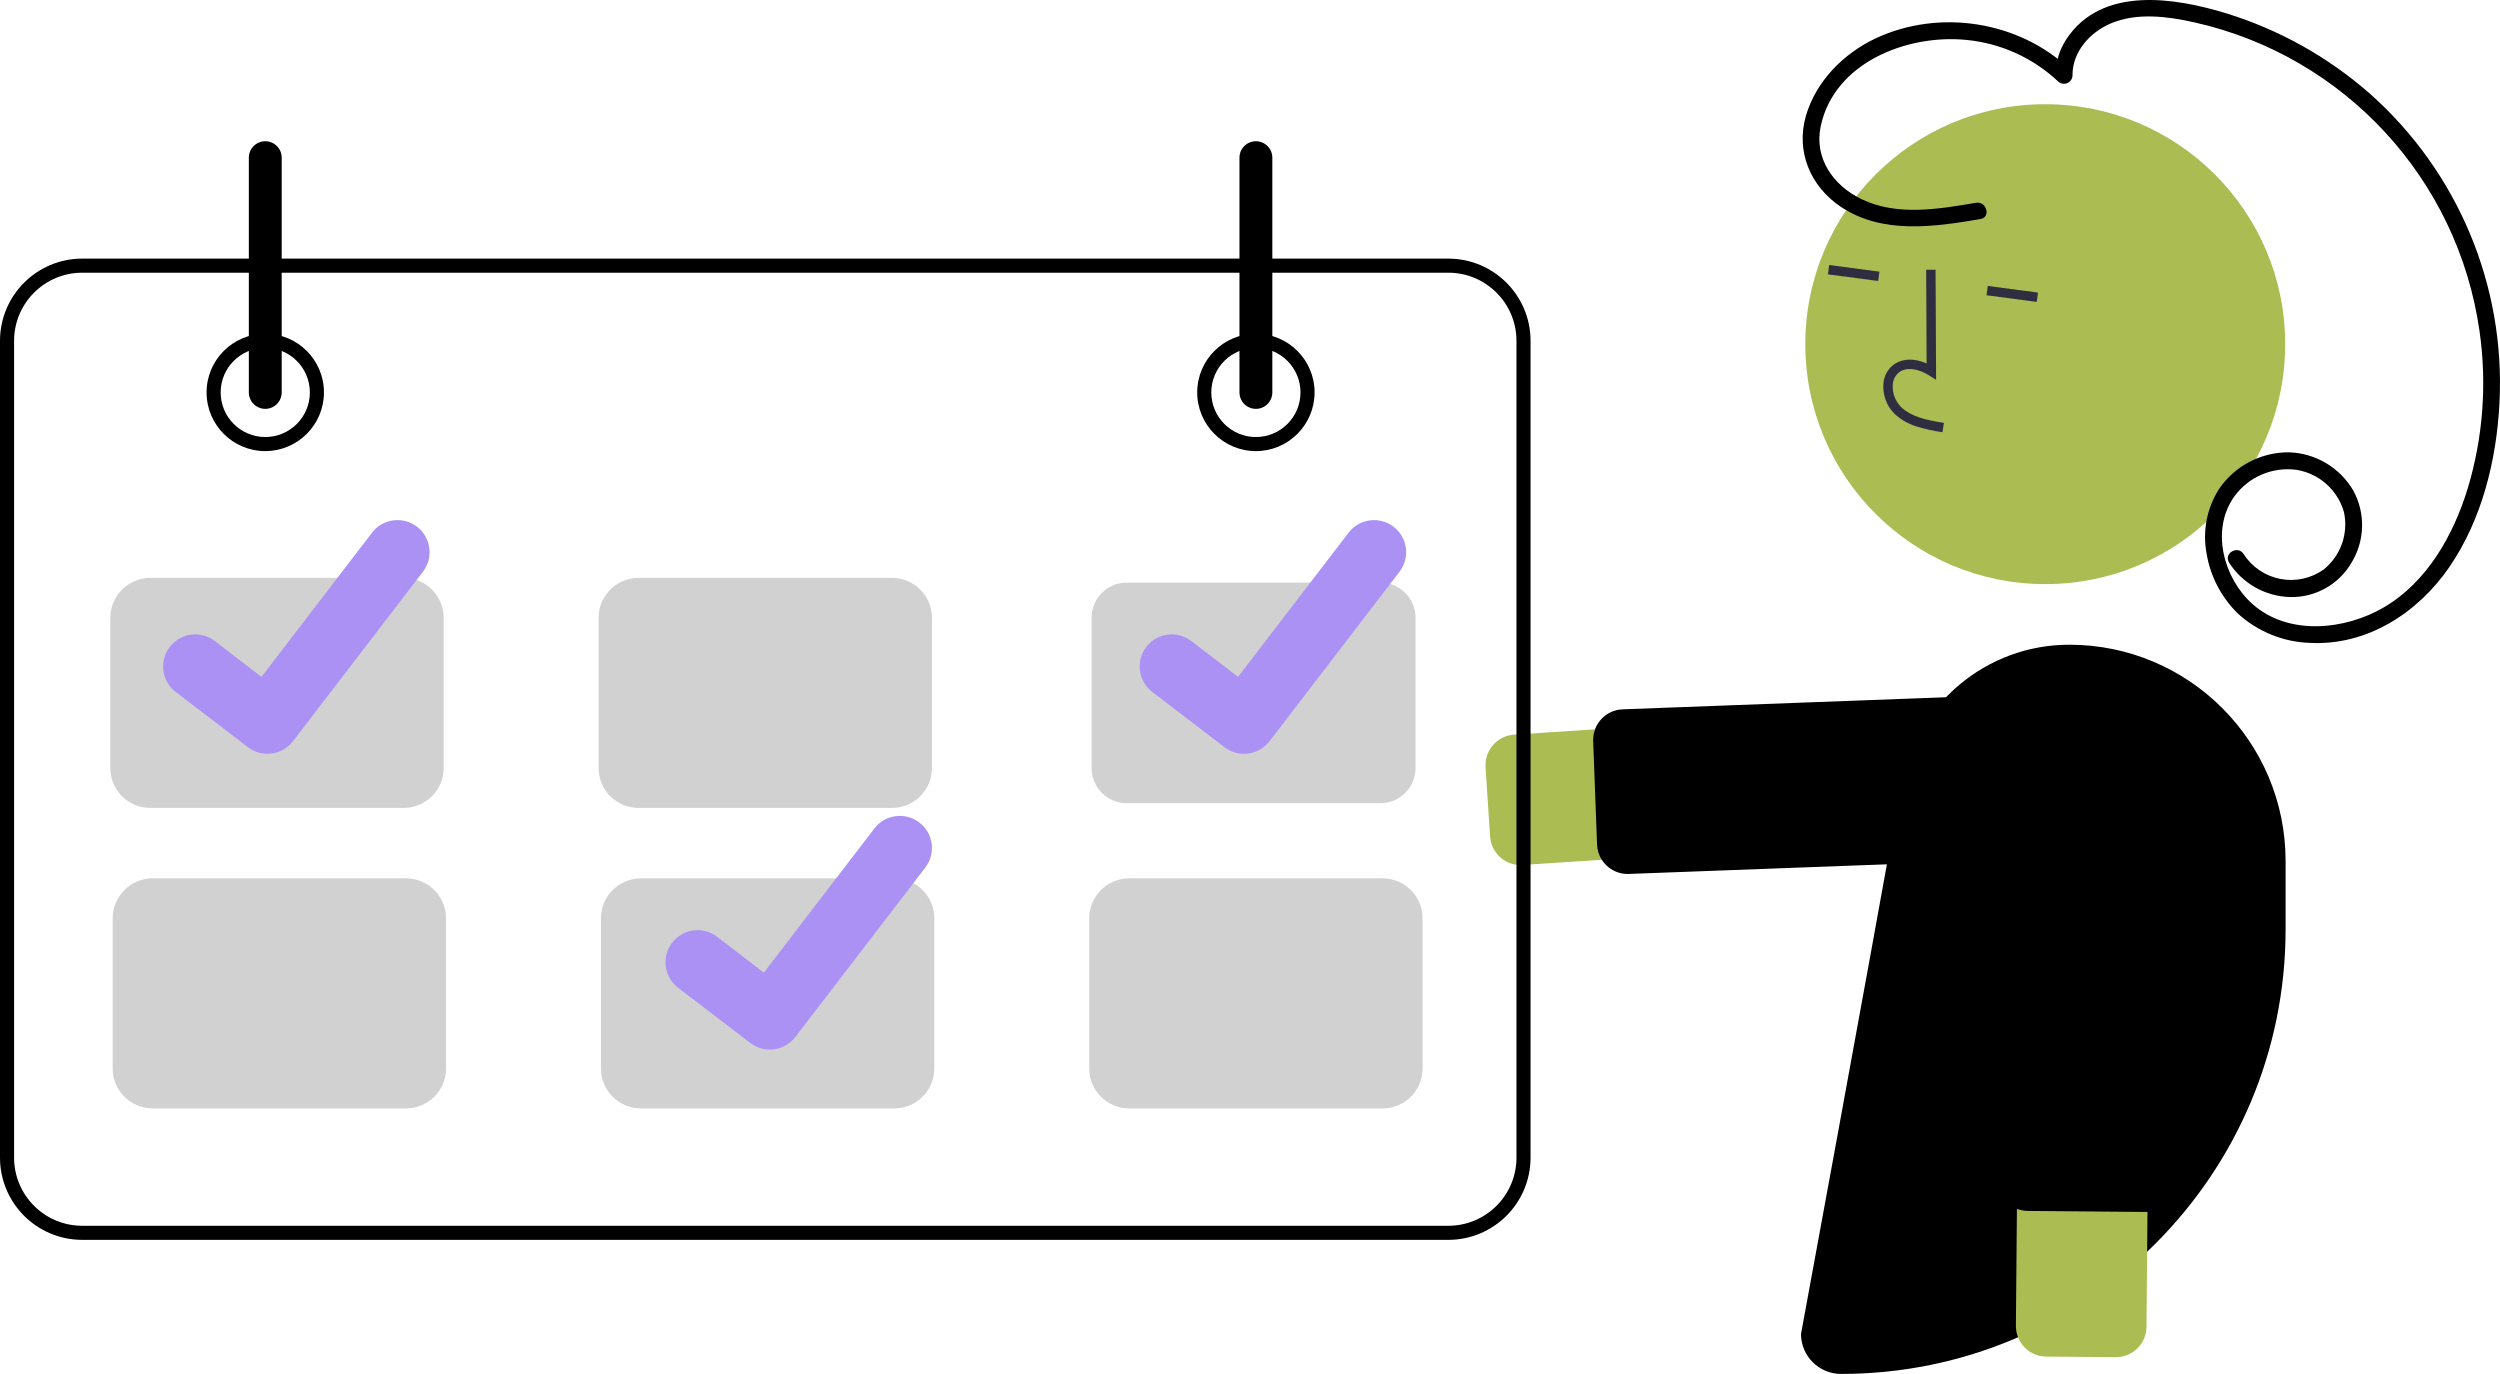
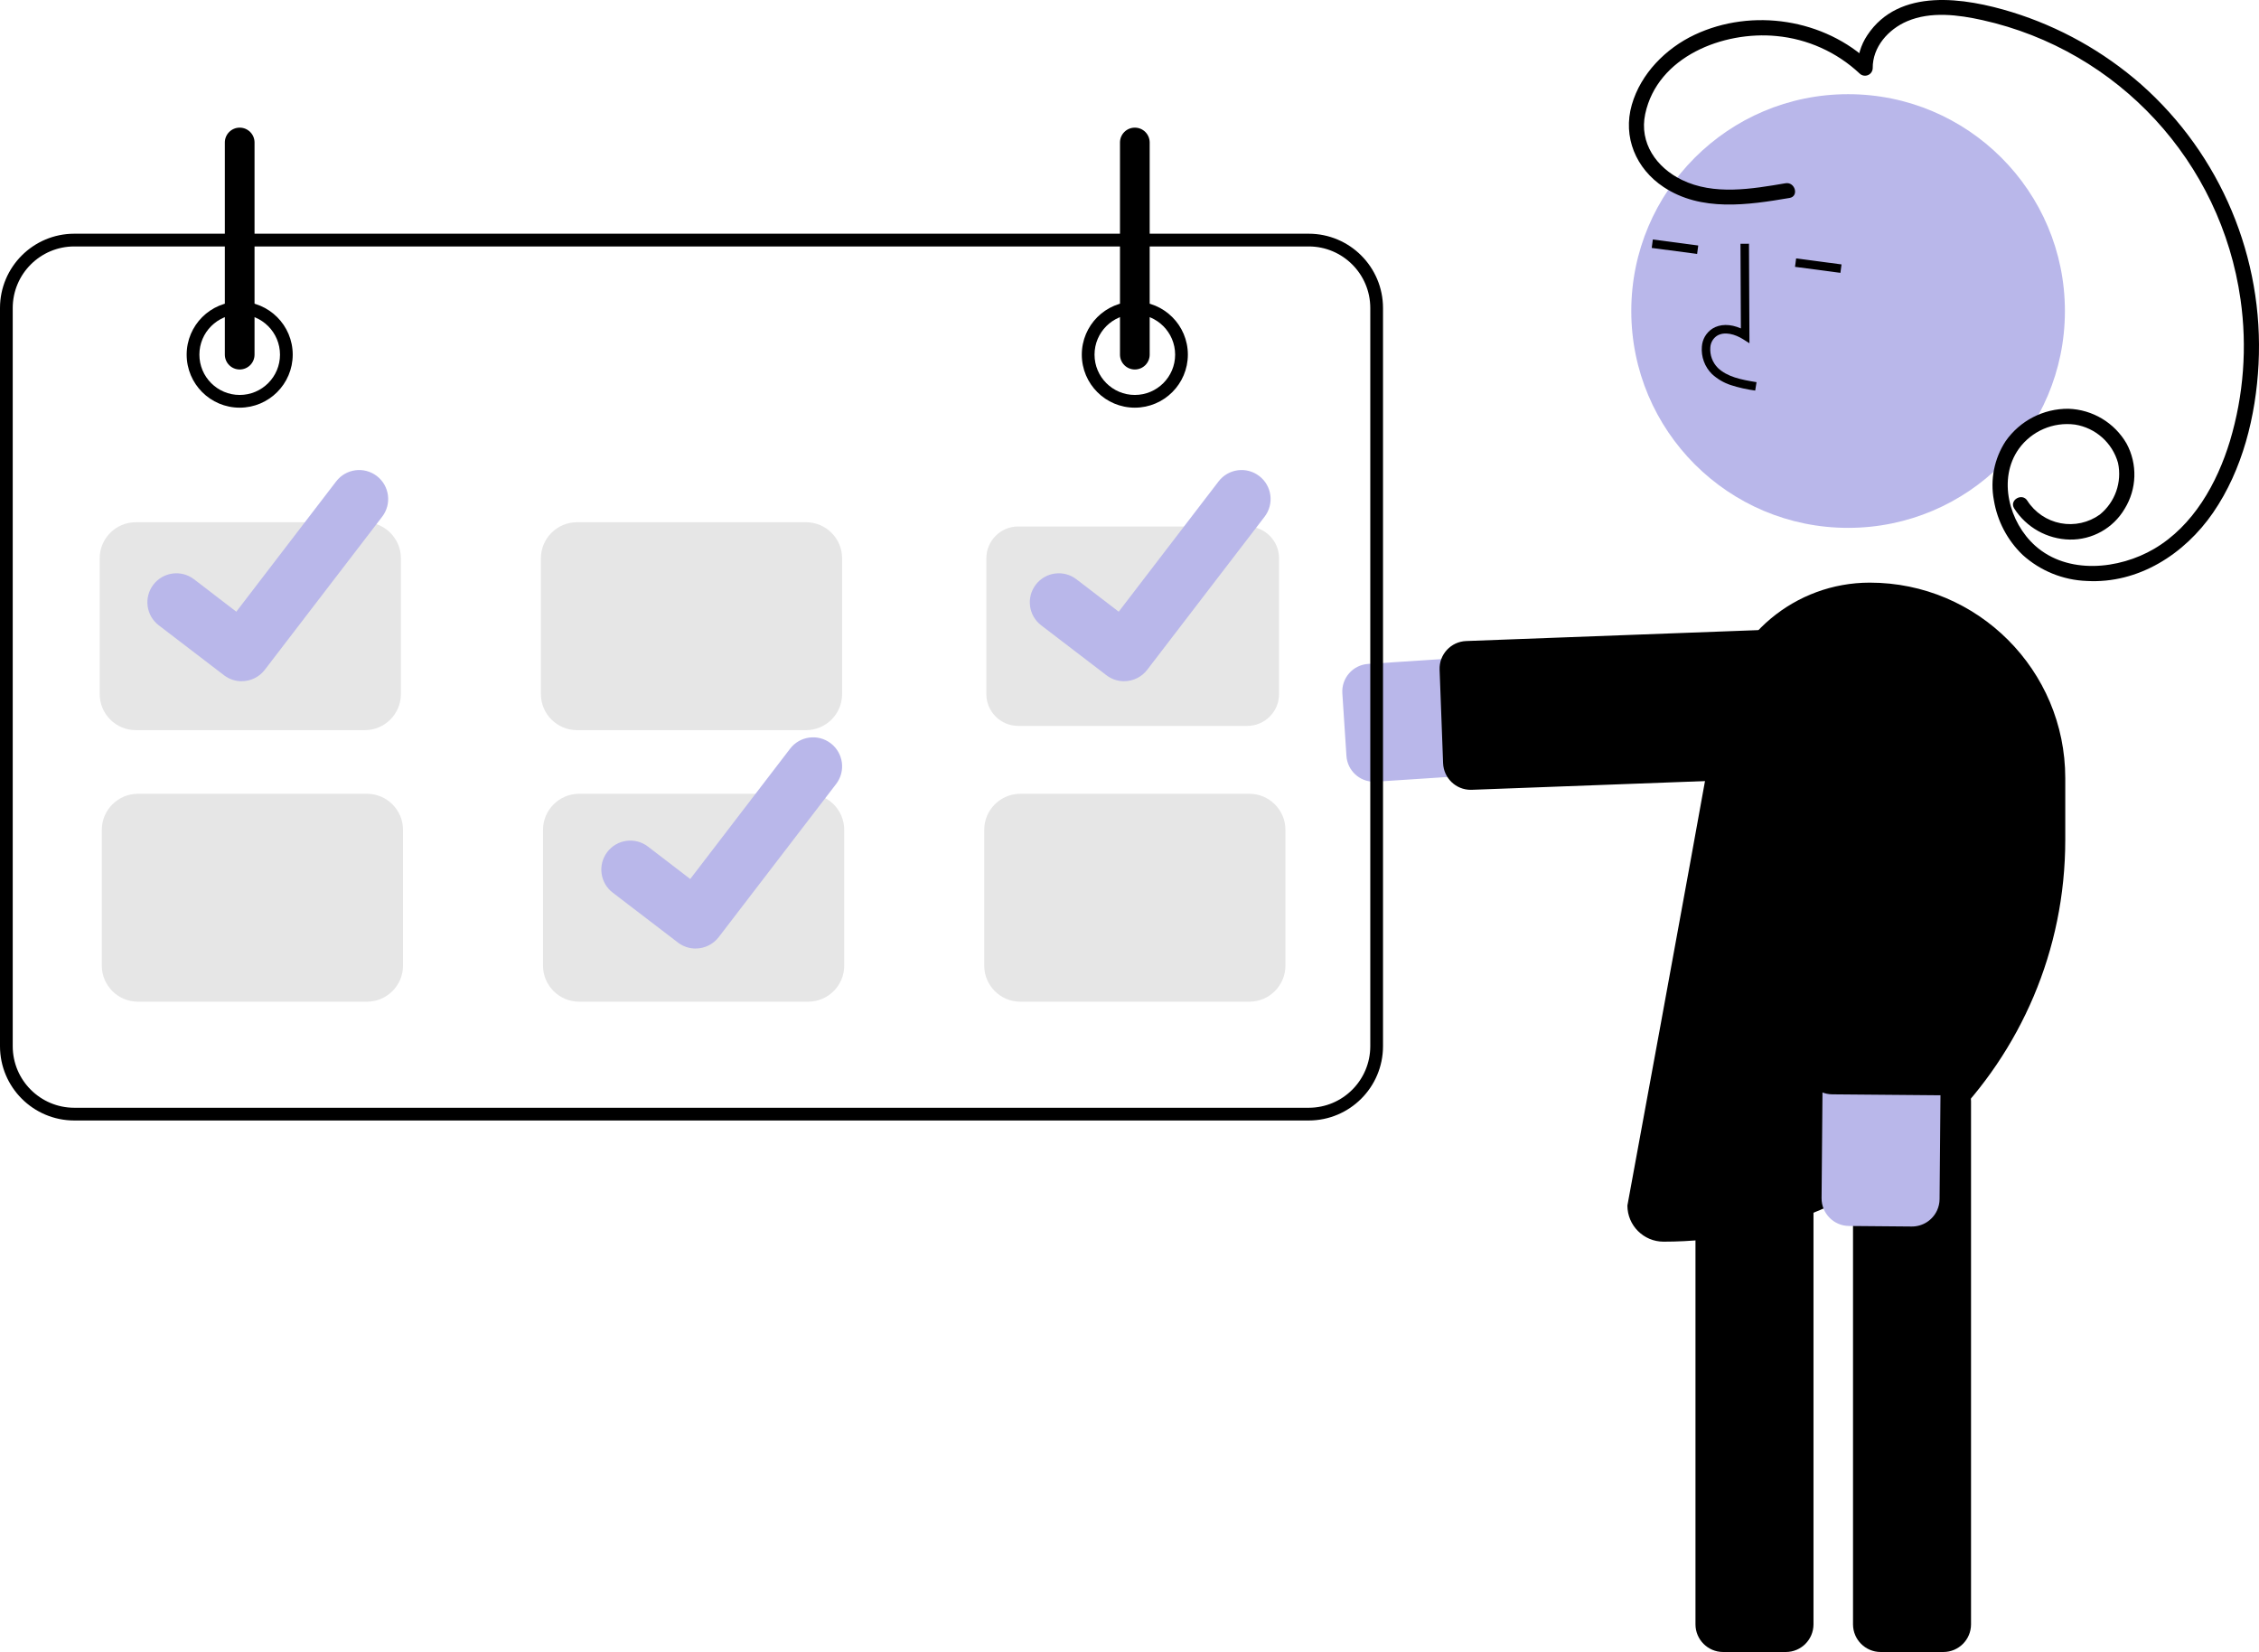
- <svg xmlns="http://www.w3.org/2000/svg" data-name="Layer 1" width="532.486" height="292.642" viewBox="0 0 532.486 292.642" version="1.1" id="svg24456">
-   <defs id="defs24460" />
-   <path d="m 323.87,184.247 a 6.514,6.514 0 0 1 -6.49,-6.088 l -0.967,-14.759 a 6.514,6.514 0 0 1 6.074,-6.925 l 115.627,-7.572 a 13.909,13.909 0 0 1 1.818,27.758 l -115.627,7.572 q -0.218,0.014 -0.435,0.014 z" fill="#6c63ff" id="path24407" style="fill:#aabc52;fill-opacity:1" />
-   <path d="m 346.67,186.15 a 6.522,6.522 0 0 1 -6.506,-6.271 l -0.824,-22.044 a 6.513,6.513 0 0 1 6.266,-6.752 l 95.083,-3.554 a 6.514,6.514 0 0 1 6.752,6.266 l 0.824,22.044 a 6.513,6.513 0 0 1 -6.266,6.752 l -95.083,3.554 c -0.082,0.003 -0.165,0.005 -0.246,0.005 z" fill="#2f2e41" id="path24409" style="fill:#000000;fill-opacity:1" />
-   <circle cx="435.628" cy="73.304" r="51.106" fill="#6c63ff" id="circle24415" style="fill:#aabc52;fill-opacity:1" />
-   <path d="m 407.965,90.754 a 12.121,12.121 0 0 1 -4.426,-2.598 8.15,8.15 0 0 1 -2.382,-6.452 5.483,5.483 0 0 1 2.438,-4.22 c 1.828,-1.172 4.272,-1.176 6.761,-0.079 l -0.094,-19.951 2.004,-0.01 0.111,23.454 -1.544,-0.971 c -1.791,-1.124 -4.348,-1.916 -6.155,-0.757 a 3.521,3.521 0 0 0 -1.525,2.725 6.159,6.159 0 0 0 1.771,4.811 c 2.213,2.114 5.442,2.775 9.124,3.366 l -0.318,1.979 a 33.031,33.031 0 0 1 -5.764,-1.297 z" fill="#2f2e41" id="path24417" />
-   <rect x="-6.955" y="393.639" width="2.004" height="10.794" transform="rotate(-82.47665)" fill="#2f2e41" id="rect24419" style="stroke-width:1" />
-   <rect x="-6.953" y="427.708" width="2.004" height="10.794" transform="rotate(-82.4768)" fill="#2f2e41" id="rect24421" />
-   <path d="m 392.123,292.642 h -9e-5 a 8.527,8.527 0 0 1 -8.518,-8.518 c 0,0 13.579,-73.677 21.339,-116.86 a 36.373,36.373 0 0 1 35.799,-29.944 h 7e-5 a 46.075,46.075 0 0 1 46.075,46.075 v 14.55 a 94.696,94.696 0 0 1 -94.696,94.696 z" fill="#2f2e41" id="path24423" style="fill:#000000;fill-opacity:1" />
-   <path d="m 456.601,285.267 a 6.524,6.524 0 0 1 -5.98,3.805 l -14.79,-0.128 a 6.513,6.513 0 0 1 -6.456,-6.57 l 1.005,-115.87 a 13.908,13.908 0 1 1 27.815,0.241 l -1.004,115.87 a 6.477,6.477 0 0 1 -0.59,2.652 z" fill="#6c63ff" id="path24425" style="fill:#aabc52;fill-opacity:1" />
-   <path d="m 463.135,254.334 a 6.524,6.524 0 0 1 -5.98,3.805 l -25.262,-0.219 a 6.521,6.521 0 0 1 -6.456,-6.57 l 0.825,-95.146 a 6.513,6.513 0 0 1 6.57,-6.457 l 25.261,0.219 a 6.513,6.513 0 0 1 6.456,6.57 l -0.825,95.146 a 6.485,6.485 0 0 1 -0.59,2.652 z" fill="#2f2e41" id="path24427" style="fill:#000000;fill-opacity:1" />
-   <path d="m 420.877,43.19 c -7.964,1.352 -16.856,2.897 -24.445,-0.796 -5.973,-2.907 -10.08,-8.713 -8.625,-15.534 2.895,-13.576 18.437,-19.578 30.928,-18.366 a 33.178,33.178 0 0 1 19.63,8.851 1.817,1.817 0 0 0 3.067,-1.271 c -0.053,-5.009 3.695,-9.19 8.135,-11.077 5.56,-2.363 12.021,-1.518 17.735,-0.254 a 78.747,78.747 0 0 1 60.834,65.858 77.868,77.868 0 0 1 -2.501,33.35 c -3.031,9.959 -8.63,19.97 -17.848,25.388 -8.306,4.883 -20.385,6.14 -28.05,-0.71 -6.14,-5.487 -8.907,-15.745 -3.87,-22.844 a 14.063,14.063 0 0 1 13.231,-5.72 12.592,12.592 0 0 1 10.157,9.034 12.349,12.349 0 0 1 -4.287,12.176 11.99,11.99 0 0 1 -17.088,-3.262 c -1.221,-1.959 -4.331,-0.156 -3.103,1.814 a 15.92,15.92 0 0 0 13.088,7.342 14.716,14.716 0 0 0 12.954,-7.255 15.359,15.359 0 0 0 0.454,-15.361 16.454,16.454 0 0 0 -13.716,-8.213 17.884,17.884 0 0 0 -14.795,7.633 19.003,19.003 0 0 0 -2.769,13.935 23.056,23.056 0 0 0 6.776,12.874 23.812,23.812 0 0 0 15.102,6.142 c 12.185,0.695 23.063,-6.325 29.783,-16.082 6.974,-10.125 10.092,-22.83 10.72,-34.977 A 82.435,82.435 0 0 0 504.651,19.846 83.769,83.769 0 0 0 474.242,2.856 c -11.101,-3.401 -26.601,-5.879 -34.098,5.463 a 13.812,13.812 0 0 0 -2.305,7.755 l 3.067,-1.271 C 430.059,4.438 413.008,1.819 399.464,8.191 c -6.803,3.2 -12.7,9.151 -14.815,16.488 -2.194,7.613 0.979,15.085 7.485,19.402 8.855,5.876 19.837,4.249 29.698,2.575 2.275,-0.386 1.31,-3.85 -0.955,-3.465 z" fill="#2f2e41" id="path24429" style="fill:#000000;fill-opacity:1" />
-   <path d="M 308.5,264.084 H 17.5 A 17.52,17.52 0 0 1 0,246.584 V 72.584 a 17.52,17.52 0 0 1 17.5,-17.5 h 291 a 17.52,17.52 0 0 1 17.5,17.5 V 246.584 a 17.52,17.52 0 0 1 -17.5,17.5 z M 17.5,58.084 a 14.517,14.517 0 0 0 -14.5,14.5 V 246.584 a 14.517,14.517 0 0 0 14.5,14.5 h 291 a 14.517,14.517 0 0 0 14.5,-14.5 V 72.584 a 14.517,14.517 0 0 0 -14.5,-14.5 z" fill="#3f3d56" id="path24431" style="fill:#000000;fill-opacity:1" />
-   <path d="m 56.5,96.084 a 12.5,12.5 0 1 1 12.5,-12.5 12.514,12.514 0 0 1 -12.5,12.5 z m 0,-22 a 9.5,9.5 0 1 0 9.5,9.5 9.511,9.511 0 0 0 -9.5,-9.5 z" fill="#3f3d56" id="path24433" style="fill:#000000;fill-opacity:1" />
-   <path d="m 267.5,96.084 a 12.5,12.5 0 1 1 12.5,-12.5 12.514,12.514 0 0 1 -12.5,12.5 z m 0,-22 a 9.5,9.5 0 1 0 9.5,9.5 9.511,9.511 0 0 0 -9.5,-9.5 z" fill="#3f3d56" id="path24435" style="fill:#000000;fill-opacity:1" />
-   <path d="M 86,172.084 H 32 a 8.51,8.51 0 0 1 -8.5,-8.5 v -32 a 8.51,8.51 0 0 1 8.5,-8.5 h 54 a 8.51,8.51 0 0 1 8.5,8.5 v 32 a 8.51,8.51 0 0 1 -8.5,8.5 z" fill="#e6e6e6" id="path24437" style="fill:#d1d1d1;fill-opacity:1" />
-   <path d="m 190,172.084 h -54 a 8.51,8.51 0 0 1 -8.5,-8.5 v -32 a 8.51,8.51 0 0 1 8.5,-8.5 h 54 a 8.51,8.51 0 0 1 8.5,8.5 v 32 a 8.51,8.51 0 0 1 -8.5,8.5 z" fill="#e6e6e6" id="path24439" style="fill:#d1d1d1;fill-opacity:1" />
-   <path d="m 240,124.084 a 7.508,7.508 0 0 0 -7.5,7.5 v 32 a 7.508,7.508 0 0 0 7.5,7.5 h 54 a 7.508,7.508 0 0 0 7.5,-7.5 v -32 a 7.508,7.508 0 0 0 -7.5,-7.5 z" fill="#e6e6e6" id="path24441" style="fill:#d1d1d1;fill-opacity:1" />
-   <path d="m 86.5,236.084 h -54 a 8.51,8.51 0 0 1 -8.5,-8.5 v -32 a 8.51,8.51 0 0 1 8.5,-8.5 h 54 a 8.51,8.51 0 0 1 8.5,8.5 v 32 a 8.51,8.51 0 0 1 -8.5,8.5 z" fill="#e6e6e6" id="path24443" style="fill:#d1d1d1;fill-opacity:1" />
-   <path d="m 190.5,236.084 h -54 a 8.51,8.51 0 0 1 -8.5,-8.5 v -32 a 8.51,8.51 0 0 1 8.5,-8.5 h 54 a 8.51,8.51 0 0 1 8.5,8.5 v 32 a 8.51,8.51 0 0 1 -8.5,8.5 z" fill="#e6e6e6" id="path24445" style="fill:#d1d1d1;fill-opacity:1" />
-   <path d="m 294.5,236.084 h -54 a 8.51,8.51 0 0 1 -8.5,-8.5 v -32 a 8.51,8.51 0 0 1 8.5,-8.5 h 54 a 8.51,8.51 0 0 1 8.5,8.5 v 32 a 8.51,8.51 0 0 1 -8.5,8.5 z" fill="#e6e6e6" id="path24447" style="fill:#d1d1d1;fill-opacity:1" />
-   <path d="m 56.5,87.084 a 3.504,3.504 0 0 1 -3.5,-3.5 v -50 a 3.5,3.5 0 0 1 7,0 v 50 a 3.504,3.504 0 0 1 -3.5,3.5 z" fill="#3f3d56" id="path24449" style="fill:#000000;fill-opacity:1" />
-   <path d="m 267.5,87.084 a 3.504,3.504 0 0 1 -3.5,-3.5 v -50 a 3.5,3.5 0 0 1 7,0 v 50 a 3.504,3.504 0 0 1 -3.5,3.5 z" fill="#3f3d56" id="path24451" style="fill:#000000;fill-opacity:1" />
-   <path id="b5e0804e-c461-433c-b77b-73087ef71cb0-57" data-name="Path 395" d="m 56.959,160.555 a 6.788,6.788 0 0 1 -4.084,-1.357 l -0.073,-0.055 -15.381,-11.766 a 6.835,6.835 0 0 1 8.317,-10.849 l 9.962,7.64 23.542,-30.713 a 6.832,6.832 0 0 1 9.579,-1.265 l 0.002,0.001 -0.146,0.203 0.15,-0.203 a 6.84,6.84 0 0 1 1.264,9.581 l -27.69,36.109 a 6.836,6.836 0 0 1 -5.437,2.666 z" fill="#6c63ff" style="fill:#ac91f4;fill-opacity:1" />
-   <path id="b3a0cc8c-ec19-4bca-9f18-6cf478ced8d1-58" data-name="Path 395" d="m 163.959,223.555 a 6.788,6.788 0 0 1 -4.084,-1.357 l -0.073,-0.055 -15.381,-11.766 a 6.835,6.835 0 0 1 8.317,-10.849 l 9.962,7.64 23.542,-30.713 a 6.832,6.832 0 0 1 9.579,-1.265 l 0.002,10e-4 -0.146,0.203 0.15,-0.203 a 6.84,6.84 0 0 1 1.264,9.581 l -27.69,36.109 a 6.836,6.836 0 0 1 -5.437,2.666 z" fill="#6c63ff" style="fill:#ac91f4;fill-opacity:1" />
-   <path id="b29a902b-cd84-4f58-97ad-17c408cf2b06-59" data-name="Path 395" d="m 264.959,160.555 a 6.788,6.788 0 0 1 -4.084,-1.357 l -0.073,-0.055 -15.381,-11.766 a 6.835,6.835 0 0 1 8.317,-10.849 l 9.962,7.64 23.542,-30.713 a 6.832,6.832 0 0 1 9.579,-1.265 l 0.002,0.001 -0.146,0.203 0.15,-0.203 a 6.84,6.84 0 0 1 1.264,9.581 l -27.69,36.109 a 6.836,6.836 0 0 1 -5.437,2.666 z" fill="#6c63ff" style="fill:#ac91f4;fill-opacity:1" />
+ <svg xmlns="http://www.w3.org/2000/svg" width="532.485" height="389.352" viewBox="0 0 532.485 389.352" data-src="https://cdn.undraw.co/illustrations/schedule-meeting_aklb.svg" role="img" artist="Katerina Limpitsouni" source="https://undraw.co/" version="1.1" id="svg729">
+   <defs id="defs733" />
+   <path d="M657.627,439.571a6.514,6.514,0,0,1-6.49-6.088l-.967-14.759a6.514,6.514,0,0,1,6.074-6.925l115.627-7.572a13.909,13.909,0,0,1,1.818,27.758l-115.627,7.572Q657.844,439.571,657.627,439.571Z" transform="translate(-333.7574 -255.3242)" fill="#b9b7ea" id="path680" />
+   <path d="M680.427,441.474a6.522,6.522,0,0,1-6.506-6.271l-.824-22.044a6.513,6.513,0,0,1,6.266-6.752l95.083-3.554a6.514,6.514,0,0,1,6.752,6.266l.824,22.044a6.513,6.513,0,0,1-6.266,6.752l-95.083,3.554C680.591,441.473,680.508,441.474,680.427,441.474Z" transform="translate(-333.7574 -255.3242)" fill="#2f2e41" id="path682" style="fill:#000000;fill-opacity:1" />
+   <path d="M791.849,644.676H777.059a6.521,6.521,0,0,1-6.513-6.513V514.893a6.521,6.521,0,0,1,6.513-6.513H791.849a6.521,6.521,0,0,1,6.513,6.513V638.162A6.521,6.521,0,0,1,791.849,644.676Z" transform="translate(-333.7574 -255.3242)" fill="#2f2e41" id="path684" style="fill:#000000;fill-opacity:1" />
+   <path d="M754.714,644.676H739.924a6.521,6.521,0,0,1-6.513-6.513V514.893a6.521,6.521,0,0,1,6.513-6.513H754.714a6.521,6.521,0,0,1,6.513,6.513V638.162A6.521,6.521,0,0,1,754.714,644.676Z" transform="translate(-333.7574 -255.3242)" fill="#2f2e41" id="path686" style="fill:#000000;fill-opacity:1" />
+   <circle cx="435.628" cy="73.304" r="51.106" fill="#b9b7ea" id="circle688" />
+   <path d="M741.722,346.078a12.121,12.121,0,0,1-4.426-2.598,8.15,8.15,0,0,1-2.382-6.452,5.483,5.483,0,0,1,2.438-4.22c1.828-1.172,4.272-1.176,6.761-.079l-.094-19.951,2.004-.01.111,23.454-1.544-.971c-1.791-1.124-4.348-1.916-6.155-.757a3.521,3.521,0,0,0-1.525,2.725,6.159,6.159,0,0,0,1.771,4.811c2.213,2.114,5.442,2.775,9.124,3.366l-.318,1.979A33.031,33.031,0,0,1,741.722,346.078Z" transform="translate(-333.7574 -255.3242)" fill="#2f2e41" id="path690" style="fill:#000000;fill-opacity:1" />
+   <rect x="727.576" y="308.073" width="2.004" height="10.794" transform="matrix(0.13093, -0.99139, 0.99139, 0.13093, -11.34164, 739.4098)" fill="#2f2e41" id="rect692" style="fill:#000000;fill-opacity:1" />
+   <rect x="761.353" y="312.532" width="2.004" height="10.794" transform="translate(13.59208 776.7722) rotate(-82.4768)" fill="#2f2e41" id="rect694" style="fill:#000000;fill-opacity:1" />
+   <path d="M725.881,547.966h-0a8.527,8.527,0,0,1-8.518-8.518s13.579-73.677,21.339-116.86a36.373,36.373,0,0,1,35.799-29.944h0a46.075,46.075,0,0,1,46.075,46.075v14.55A94.696,94.696,0,0,1,725.881,547.966Z" transform="translate(-333.7574 -255.3242)" fill="#2f2e41" id="path696" style="fill:#000000;fill-opacity:1" />
+   <path d="M790.359,540.591a6.524,6.524,0,0,1-5.98,3.805l-14.79-.128a6.513,6.513,0,0,1-6.456-6.57l1.005-115.87a13.908,13.908,0,1,1,27.815.241l-1.004,115.87A6.477,6.477,0,0,1,790.359,540.591Z" transform="translate(-333.7574 -255.3242)" fill="#b9b7ea" id="path698" />
+   <path d="M796.892,509.658a6.524,6.524,0,0,1-5.98,3.805l-25.262-.219a6.521,6.521,0,0,1-6.456-6.57l.825-95.146a6.513,6.513,0,0,1,6.57-6.457l25.261.219a6.513,6.513,0,0,1,6.456,6.57l-.825,95.146A6.485,6.485,0,0,1,796.892,509.658Z" transform="translate(-333.7574 -255.3242)" fill="#2f2e41" id="path700" style="fill:#000000;fill-opacity:1" />
+   <path d="M754.634,298.514c-7.964,1.352-16.856,2.897-24.445-.796-5.973-2.907-10.08-8.713-8.625-15.534,2.895-13.576,18.437-19.578,30.928-18.366a33.178,33.178,0,0,1,19.63,8.851,1.817,1.817,0,0,0,3.067-1.271c-.053-5.009,3.695-9.19,8.135-11.077,5.56-2.363,12.021-1.518,17.735-.254a78.747,78.747,0,0,1,60.834,65.858,77.868,77.868,0,0,1-2.501,33.35c-3.031,9.959-8.63,19.97-17.848,25.388-8.306,4.883-20.385,6.14-28.05-.71-6.14-5.487-8.907-15.745-3.87-22.844a14.063,14.063,0,0,1,13.231-5.72,12.592,12.592,0,0,1,10.157,9.034,12.349,12.349,0,0,1-4.287,12.176,11.99,11.99,0,0,1-17.088-3.262c-1.221-1.959-4.331-.156-3.103,1.814a15.92,15.92,0,0,0,13.088,7.342,14.716,14.716,0,0,0,12.954-7.255A15.359,15.359,0,0,0,835.032,359.876a16.454,16.454,0,0,0-13.716-8.213,17.884,17.884,0,0,0-14.795,7.633,19.003,19.003,0,0,0-2.769,13.935,23.056,23.056,0,0,0,6.776,12.874,23.812,23.812,0,0,0,15.102,6.142c12.185.695,23.063-6.325,29.783-16.082,6.974-10.125,10.092-22.83,10.72-34.977a82.435,82.435,0,0,0-27.725-66.017,83.769,83.769,0,0,0-30.409-16.991c-11.101-3.401-26.601-5.879-34.098,5.463a13.812,13.812,0,0,0-2.305,7.755l3.067-1.271c-10.847-10.365-27.898-12.984-41.442-6.613-6.803,3.2-12.7,9.151-14.815,16.488-2.194,7.613.979,15.085,7.485,19.402,8.855,5.876,19.837,4.249,29.698,2.575,2.275-.386,1.31-3.85-.955-3.465Z" transform="translate(-333.7574 -255.3242)" fill="#2f2e41" id="path702" style="fill:#000000;fill-opacity:1" />
+   <path d="M642.257,519.408h-291a17.52,17.52,0,0,1-17.5-17.5v-174a17.52,17.52,0,0,1,17.5-17.5h291a17.52,17.52,0,0,1,17.5,17.5v174A17.52,17.52,0,0,1,642.257,519.408Zm-291-206a14.517,14.517,0,0,0-14.5,14.5v174a14.517,14.517,0,0,0,14.5,14.5h291a14.517,14.517,0,0,0,14.5-14.5v-174a14.517,14.517,0,0,0-14.5-14.5Z" transform="translate(-333.7574 -255.3242)" fill="#3f3d56" id="path704" style="fill:#000000;fill-opacity:1" />
+   <path d="M390.257,351.408a12.5,12.5,0,1,1,12.5-12.5A12.514,12.514,0,0,1,390.257,351.408Zm0-22a9.5,9.5,0,1,0,9.5,9.5A9.511,9.511,0,0,0,390.257,329.408Z" transform="translate(-333.7574 -255.3242)" fill="#3f3d56" id="path706" style="fill:#000000;fill-opacity:1" />
+   <path d="M601.257,351.408a12.5,12.5,0,1,1,12.5-12.5A12.514,12.514,0,0,1,601.257,351.408Zm0-22a9.5,9.5,0,1,0,9.5,9.5A9.511,9.511,0,0,0,601.257,329.408Z" transform="translate(-333.7574 -255.3242)" fill="#3f3d56" id="path708" style="fill:#000000;fill-opacity:1" />
+   <path d="M419.757,427.408h-54a8.51,8.51,0,0,1-8.5-8.5v-32a8.51,8.51,0,0,1,8.5-8.5h54a8.51,8.51,0,0,1,8.5,8.5v32A8.51,8.51,0,0,1,419.757,427.408Z" transform="translate(-333.7574 -255.3242)" fill="#e6e6e6" id="path710" />
+   <path d="M523.757,427.408h-54a8.51,8.51,0,0,1-8.5-8.5v-32a8.51,8.51,0,0,1,8.5-8.5h54a8.51,8.51,0,0,1,8.5,8.5v32A8.51,8.51,0,0,1,523.757,427.408Z" transform="translate(-333.7574 -255.3242)" fill="#e6e6e6" id="path712" />
+   <path d="M573.757,379.408a7.508,7.508,0,0,0-7.5,7.5v32a7.508,7.508,0,0,0,7.5,7.5h54a7.508,7.508,0,0,0,7.5-7.5v-32a7.508,7.508,0,0,0-7.5-7.5Z" transform="translate(-333.7574 -255.3242)" fill="#e6e6e6" id="path714" />
+   <path d="M420.257,491.408h-54a8.51,8.51,0,0,1-8.5-8.5v-32a8.51,8.51,0,0,1,8.5-8.5h54a8.51,8.51,0,0,1,8.5,8.5v32A8.51,8.51,0,0,1,420.257,491.408Z" transform="translate(-333.7574 -255.3242)" fill="#e6e6e6" id="path716" />
+   <path d="M524.257,491.408h-54a8.51,8.51,0,0,1-8.5-8.5v-32a8.51,8.51,0,0,1,8.5-8.5h54a8.51,8.51,0,0,1,8.5,8.5v32A8.51,8.51,0,0,1,524.257,491.408Z" transform="translate(-333.7574 -255.3242)" fill="#e6e6e6" id="path718" />
+   <path d="M628.257,491.408h-54a8.51,8.51,0,0,1-8.5-8.5v-32a8.51,8.51,0,0,1,8.5-8.5h54a8.51,8.51,0,0,1,8.5,8.5v32A8.51,8.51,0,0,1,628.257,491.408Z" transform="translate(-333.7574 -255.3242)" fill="#e6e6e6" id="path720" />
+   <path d="M390.257,342.408a3.504,3.504,0,0,1-3.5-3.5v-50a3.5,3.5,0,0,1,7,0v50A3.504,3.504,0,0,1,390.257,342.408Z" transform="translate(-333.7574 -255.3242)" fill="#3f3d56" id="path722" style="fill:#000000;fill-opacity:1" />
+   <path d="M601.257,342.408a3.504,3.504,0,0,1-3.5-3.5v-50a3.5,3.5,0,0,1,7,0v50A3.504,3.504,0,0,1,601.257,342.408Z" transform="translate(-333.7574 -255.3242)" fill="#3f3d56" id="path724" style="fill:#000000;fill-opacity:1" />
+   <path id="b5e0804e-c461-433c-b77b-73087ef71cb0-79" data-name="Path 395" d="M390.716,415.879a6.788,6.788,0,0,1-4.084-1.357l-.073-.055-15.381-11.766a6.835,6.835,0,0,1,8.317-10.849l9.962,7.64L413,368.779a6.832,6.832,0,0,1,9.579-1.265l.002.001-.146.203.15-.203a6.84,6.84,0,0,1,1.264,9.581l-27.69,36.109a6.836,6.836,0,0,1-5.437,2.666Z" transform="translate(-333.7574 -255.3242)" fill="#b9b7ea" />
+   <path id="b3a0cc8c-ec19-4bca-9f18-6cf478ced8d1-80" data-name="Path 395" d="M497.716,478.879a6.788,6.788,0,0,1-4.084-1.357l-.073-.055-15.381-11.766a6.835,6.835,0,0,1,8.317-10.849l9.962,7.64L520,431.779a6.832,6.832,0,0,1,9.579-1.265l.002.001-.146.203.15-.203a6.84,6.84,0,0,1,1.264,9.581l-27.69,36.109a6.836,6.836,0,0,1-5.437,2.666Z" transform="translate(-333.7574 -255.3242)" fill="#b9b7ea" />
+   <path id="b29a902b-cd84-4f58-97ad-17c408cf2b06-81" data-name="Path 395" d="M598.716,415.879a6.788,6.788,0,0,1-4.084-1.357l-.073-.055-15.381-11.766a6.835,6.835,0,0,1,8.317-10.849l9.962,7.64L621,368.779a6.832,6.832,0,0,1,9.579-1.265l.002.001-.146.203.15-.203a6.84,6.84,0,0,1,1.264,9.581l-27.69,36.109a6.836,6.836,0,0,1-5.437,2.666Z" transform="translate(-333.7574 -255.3242)" fill="#b9b7ea" />
</svg>
